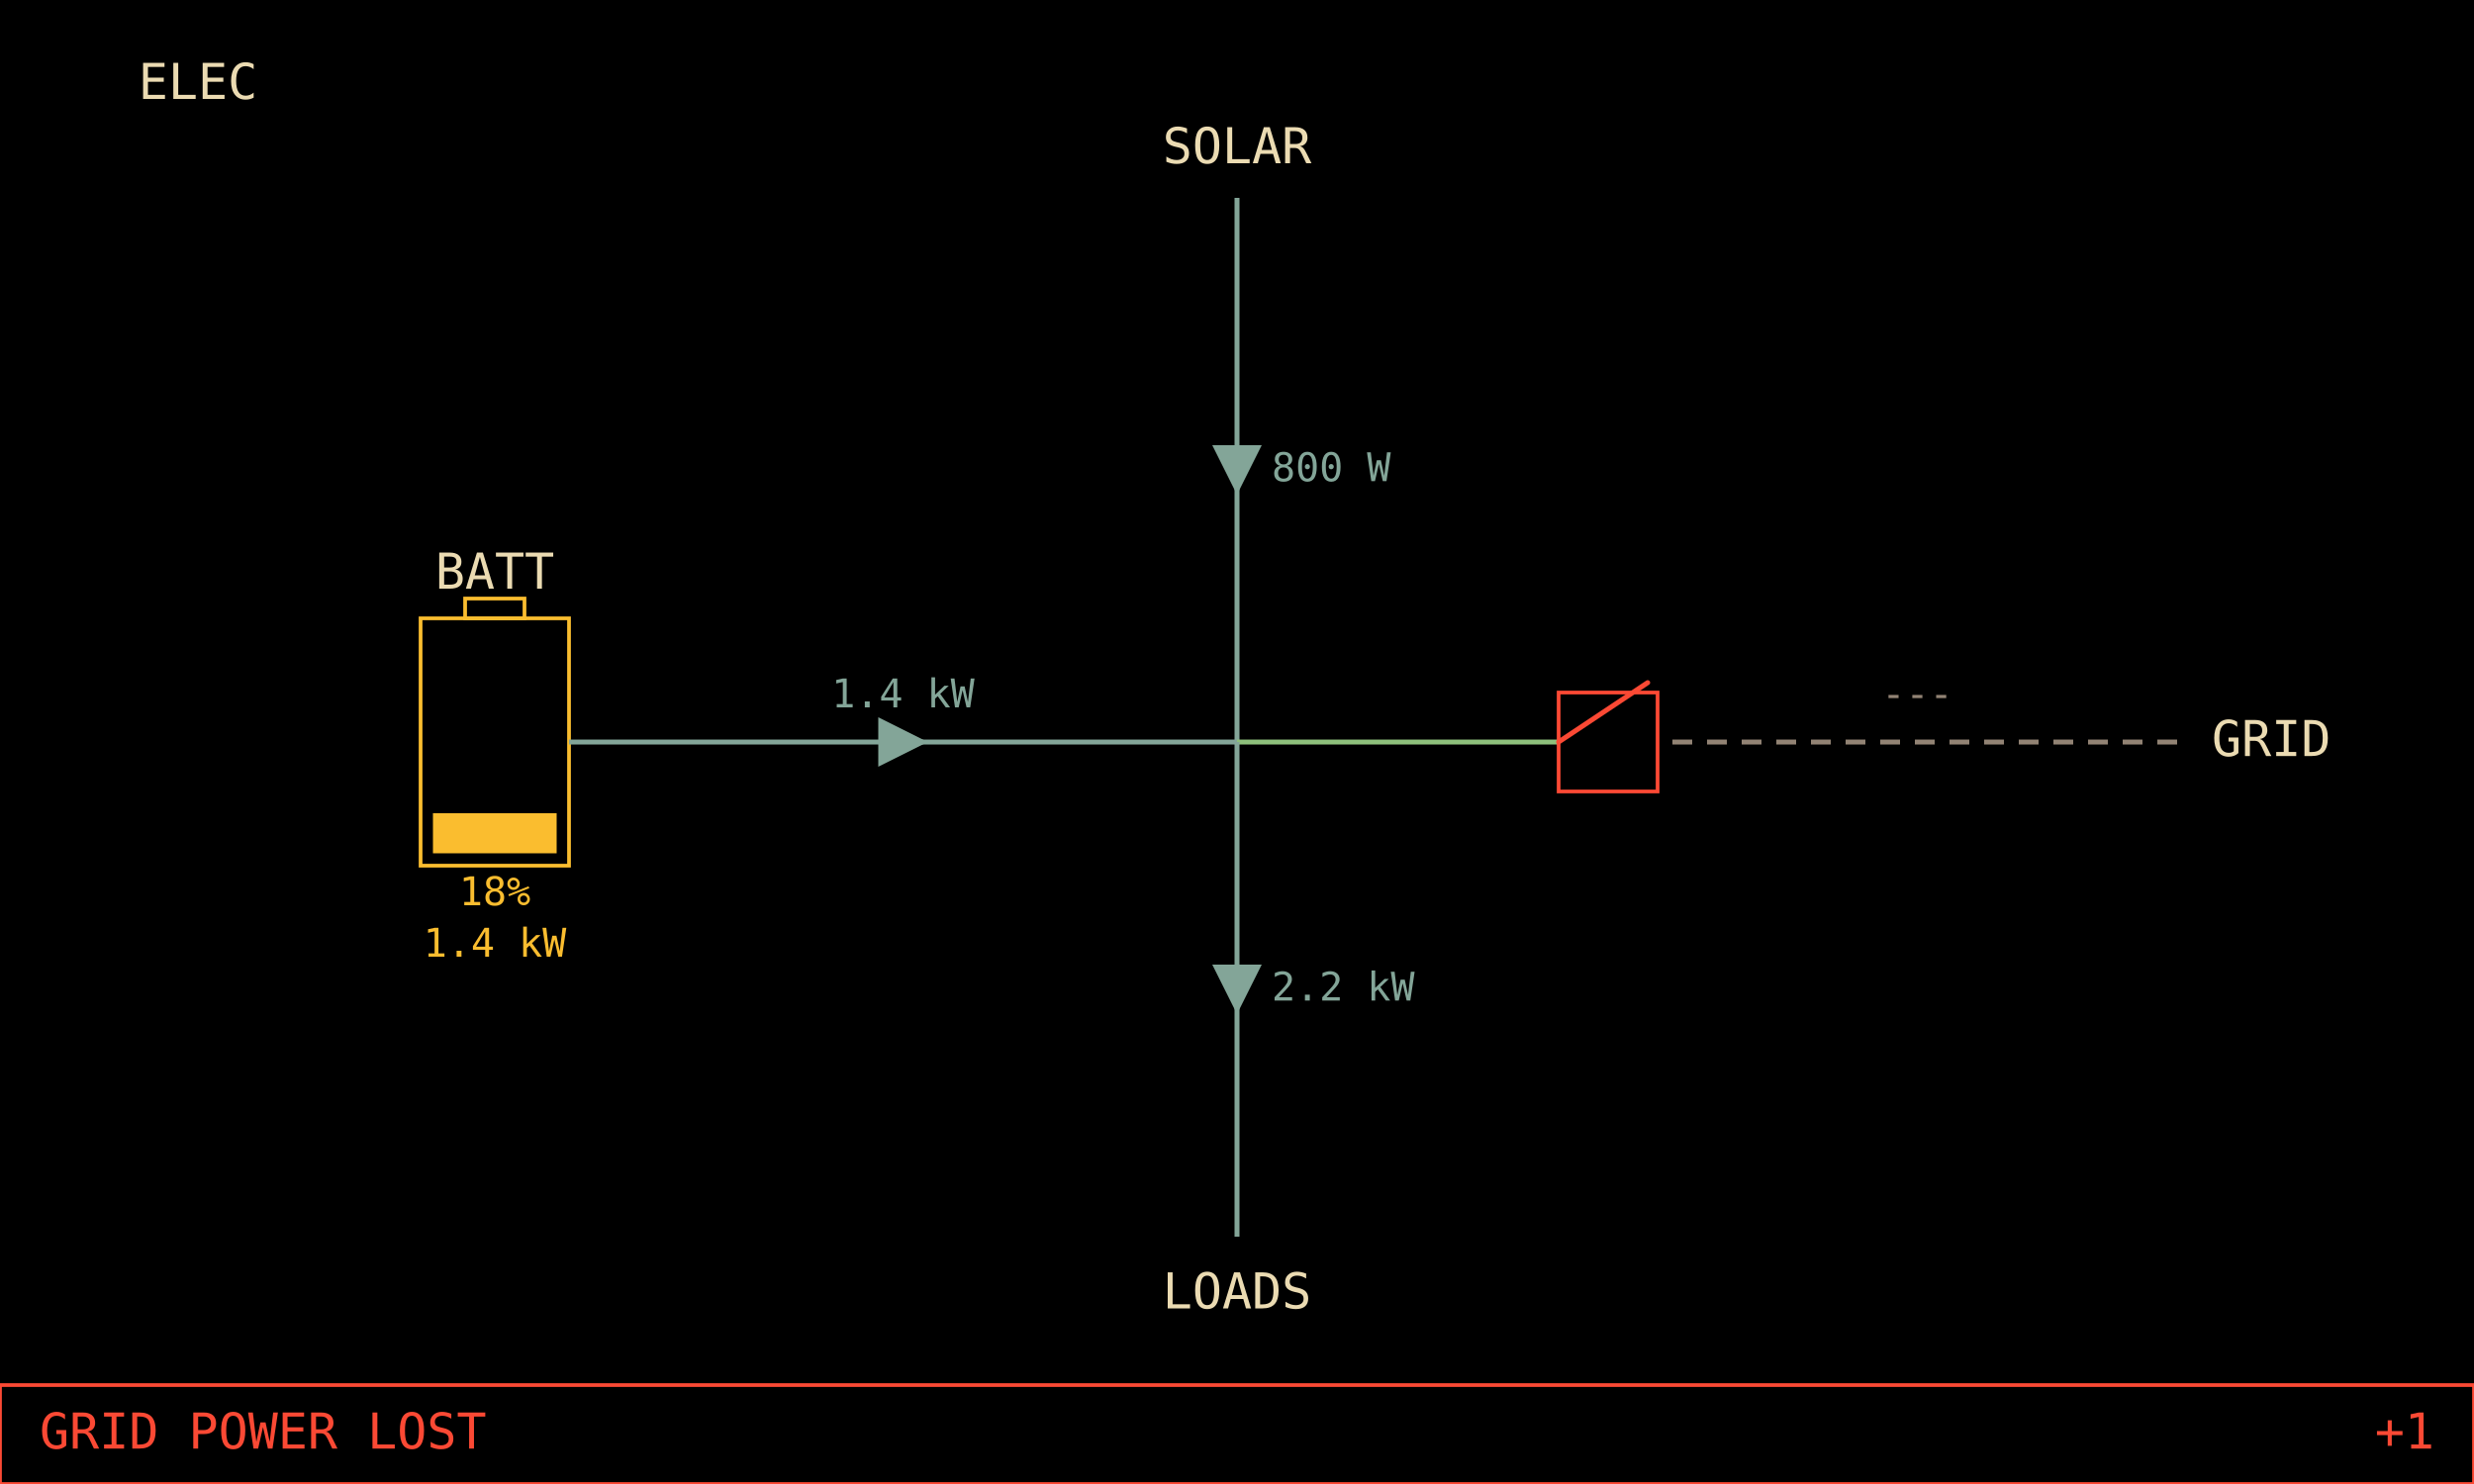
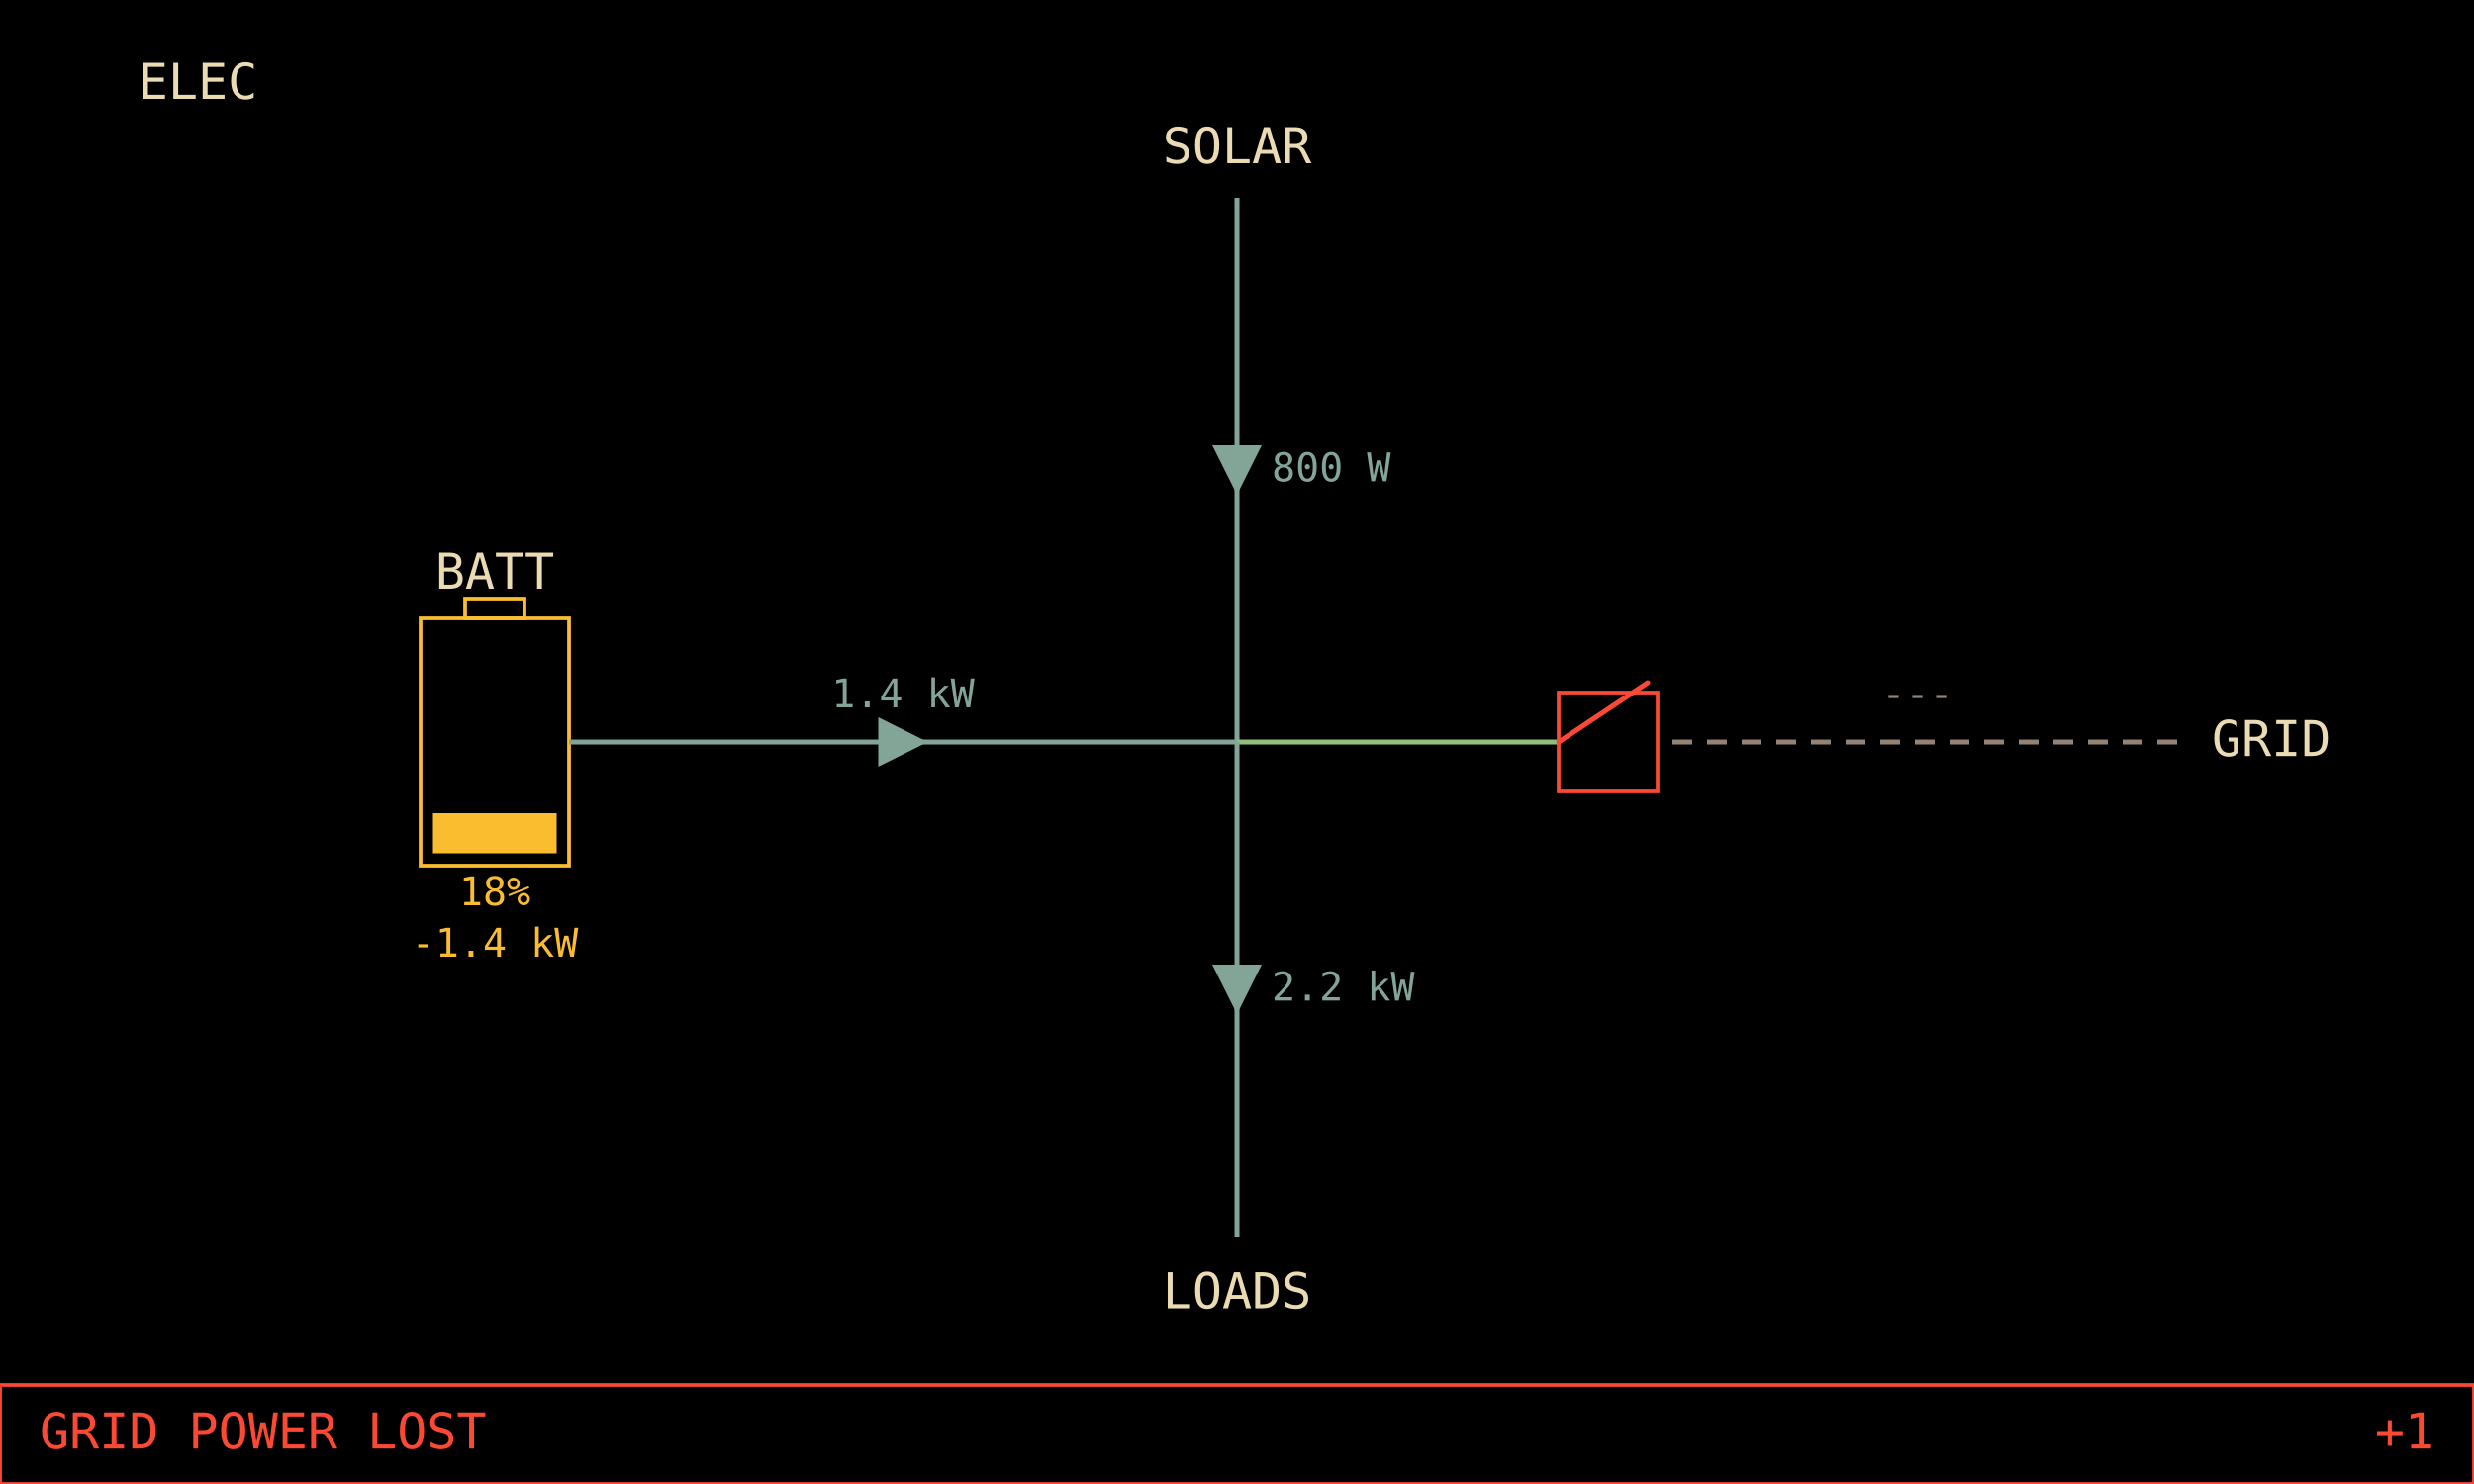
<svg xmlns="http://www.w3.org/2000/svg" viewBox="0 0 1000 600" width="1280" height="768" data-page="electrical" data-theme="mirror">
  <style>.attn{animation:mfd-attn 2.5s ease-in-out infinite}@keyframes mfd-attn{50%{opacity:0.35}}</style>
  <rect x="0" y="0" width="1000" height="600" fill="#000000" />
  <g id="title">
    <text x="80" y="40" text-anchor="middle" font-family="DejaVu Sans Mono, monospace" font-size="20" fill="#ebdbb2">ELEC</text>
  </g>
  <g id="solar">
    <polyline points="500,80 500,300" fill="none" stroke="#83a598" stroke-width="2" stroke-linejoin="round" />
    <polygon points="500,200 490,180 510,180" fill="#83a598" />
    <text x="500" y="66" text-anchor="middle" font-family="DejaVu Sans Mono, monospace" font-size="20" fill="#ebdbb2">SOLAR</text>
    <text x="514" y="190" text-anchor="start" dominant-baseline="middle" font-family="DejaVu Sans Mono, monospace" font-size="16" fill="#83a598">800 W</text>
  </g>
  <g id="battery">
    <rect x="170" y="250" width="60" height="100" fill="none" stroke="#fabd2f" stroke-width="1.5" />
    <rect x="188" y="242" width="24" height="8" fill="none" stroke="#fabd2f" stroke-width="1.5" />
    <rect x="175" y="328.8" width="50" height="16.2" fill="#fabd2f" />
    <text x="200" y="238" text-anchor="middle" font-family="DejaVu Sans Mono, monospace" font-size="20" fill="#ebdbb2">BATT</text>
    <text x="200" y="366" text-anchor="middle" font-family="DejaVu Sans Mono, monospace" font-size="16" fill="#fabd2f">18%</text>
-     <text x="200" y="386.8" text-anchor="middle" font-family="DejaVu Sans Mono, monospace" font-size="16" fill="#fabd2f">1.4 kW</text>
+     <text x="200" y="386.8" text-anchor="middle" font-family="DejaVu Sans Mono, monospace" font-size="16" fill="#fabd2f">-1.4 kW</text>
  </g>
  <g id="battery_feed">
-     <polyline points="230,300 500,300" fill="none" stroke="#83a598" stroke-width="2" stroke-linejoin="round" />
+     <polyline points="500,300 230,300" fill="none" stroke="#83a598" stroke-width="2" stroke-linejoin="round" />
    <polygon points="375,300 355,310 355,290" fill="#83a598" />
    <text x="365" y="286" text-anchor="middle" font-family="DejaVu Sans Mono, monospace" font-size="16" fill="#83a598">1.4 kW</text>
  </g>
  <g id="bus_tie">
    <polyline points="500,300 630,300" fill="none" stroke="#8ec07c" stroke-width="2" stroke-linejoin="round" />
  </g>
  <g id="main_breaker">
    <g>
      <rect x="630" y="280" width="40" height="40" fill="none" stroke="#fb4934" stroke-width="1.5" />
      <line x1="630" y1="300" x2="666" y2="276" stroke="#fb4934" stroke-width="2" stroke-linecap="round" />
    </g>
  </g>
  <g id="grid">
    <polyline points="880,300 670,300" fill="none" stroke="#928374" stroke-width="2" stroke-dasharray="8 6" stroke-linejoin="round" />
    <text x="894" y="300" text-anchor="start" dominant-baseline="middle" font-family="DejaVu Sans Mono, monospace" font-size="20" fill="#ebdbb2">GRID</text>
    <text x="775" y="286" text-anchor="middle" font-family="DejaVu Sans Mono, monospace" font-size="16" fill="#928374">---</text>
  </g>
  <g id="loads">
    <polyline points="500,300 500,500" fill="none" stroke="#83a598" stroke-width="2" stroke-linejoin="round" />
    <polygon points="500,410 490,390 510,390" fill="#83a598" />
    <text x="500" y="529" text-anchor="middle" font-family="DejaVu Sans Mono, monospace" font-size="20" fill="#ebdbb2">LOADS</text>
    <text x="514" y="400" text-anchor="start" dominant-baseline="middle" font-family="DejaVu Sans Mono, monospace" font-size="16" fill="#83a598">2.2 kW</text>
  </g>
  <g id="banner">
    <g class="attn">
      <rect x="0" y="560" width="1000" height="40" fill="#000000" stroke="#fb4934" stroke-width="1.5" />
      <text x="16" y="580" text-anchor="start" dominant-baseline="middle" font-family="DejaVu Sans Mono, monospace" font-size="20" fill="#fb4934">GRID POWER LOST</text>
      <text x="984" y="580" text-anchor="end" dominant-baseline="middle" font-family="DejaVu Sans Mono, monospace" font-size="20" fill="#fb4934">+1</text>
    </g>
  </g>
</svg>
